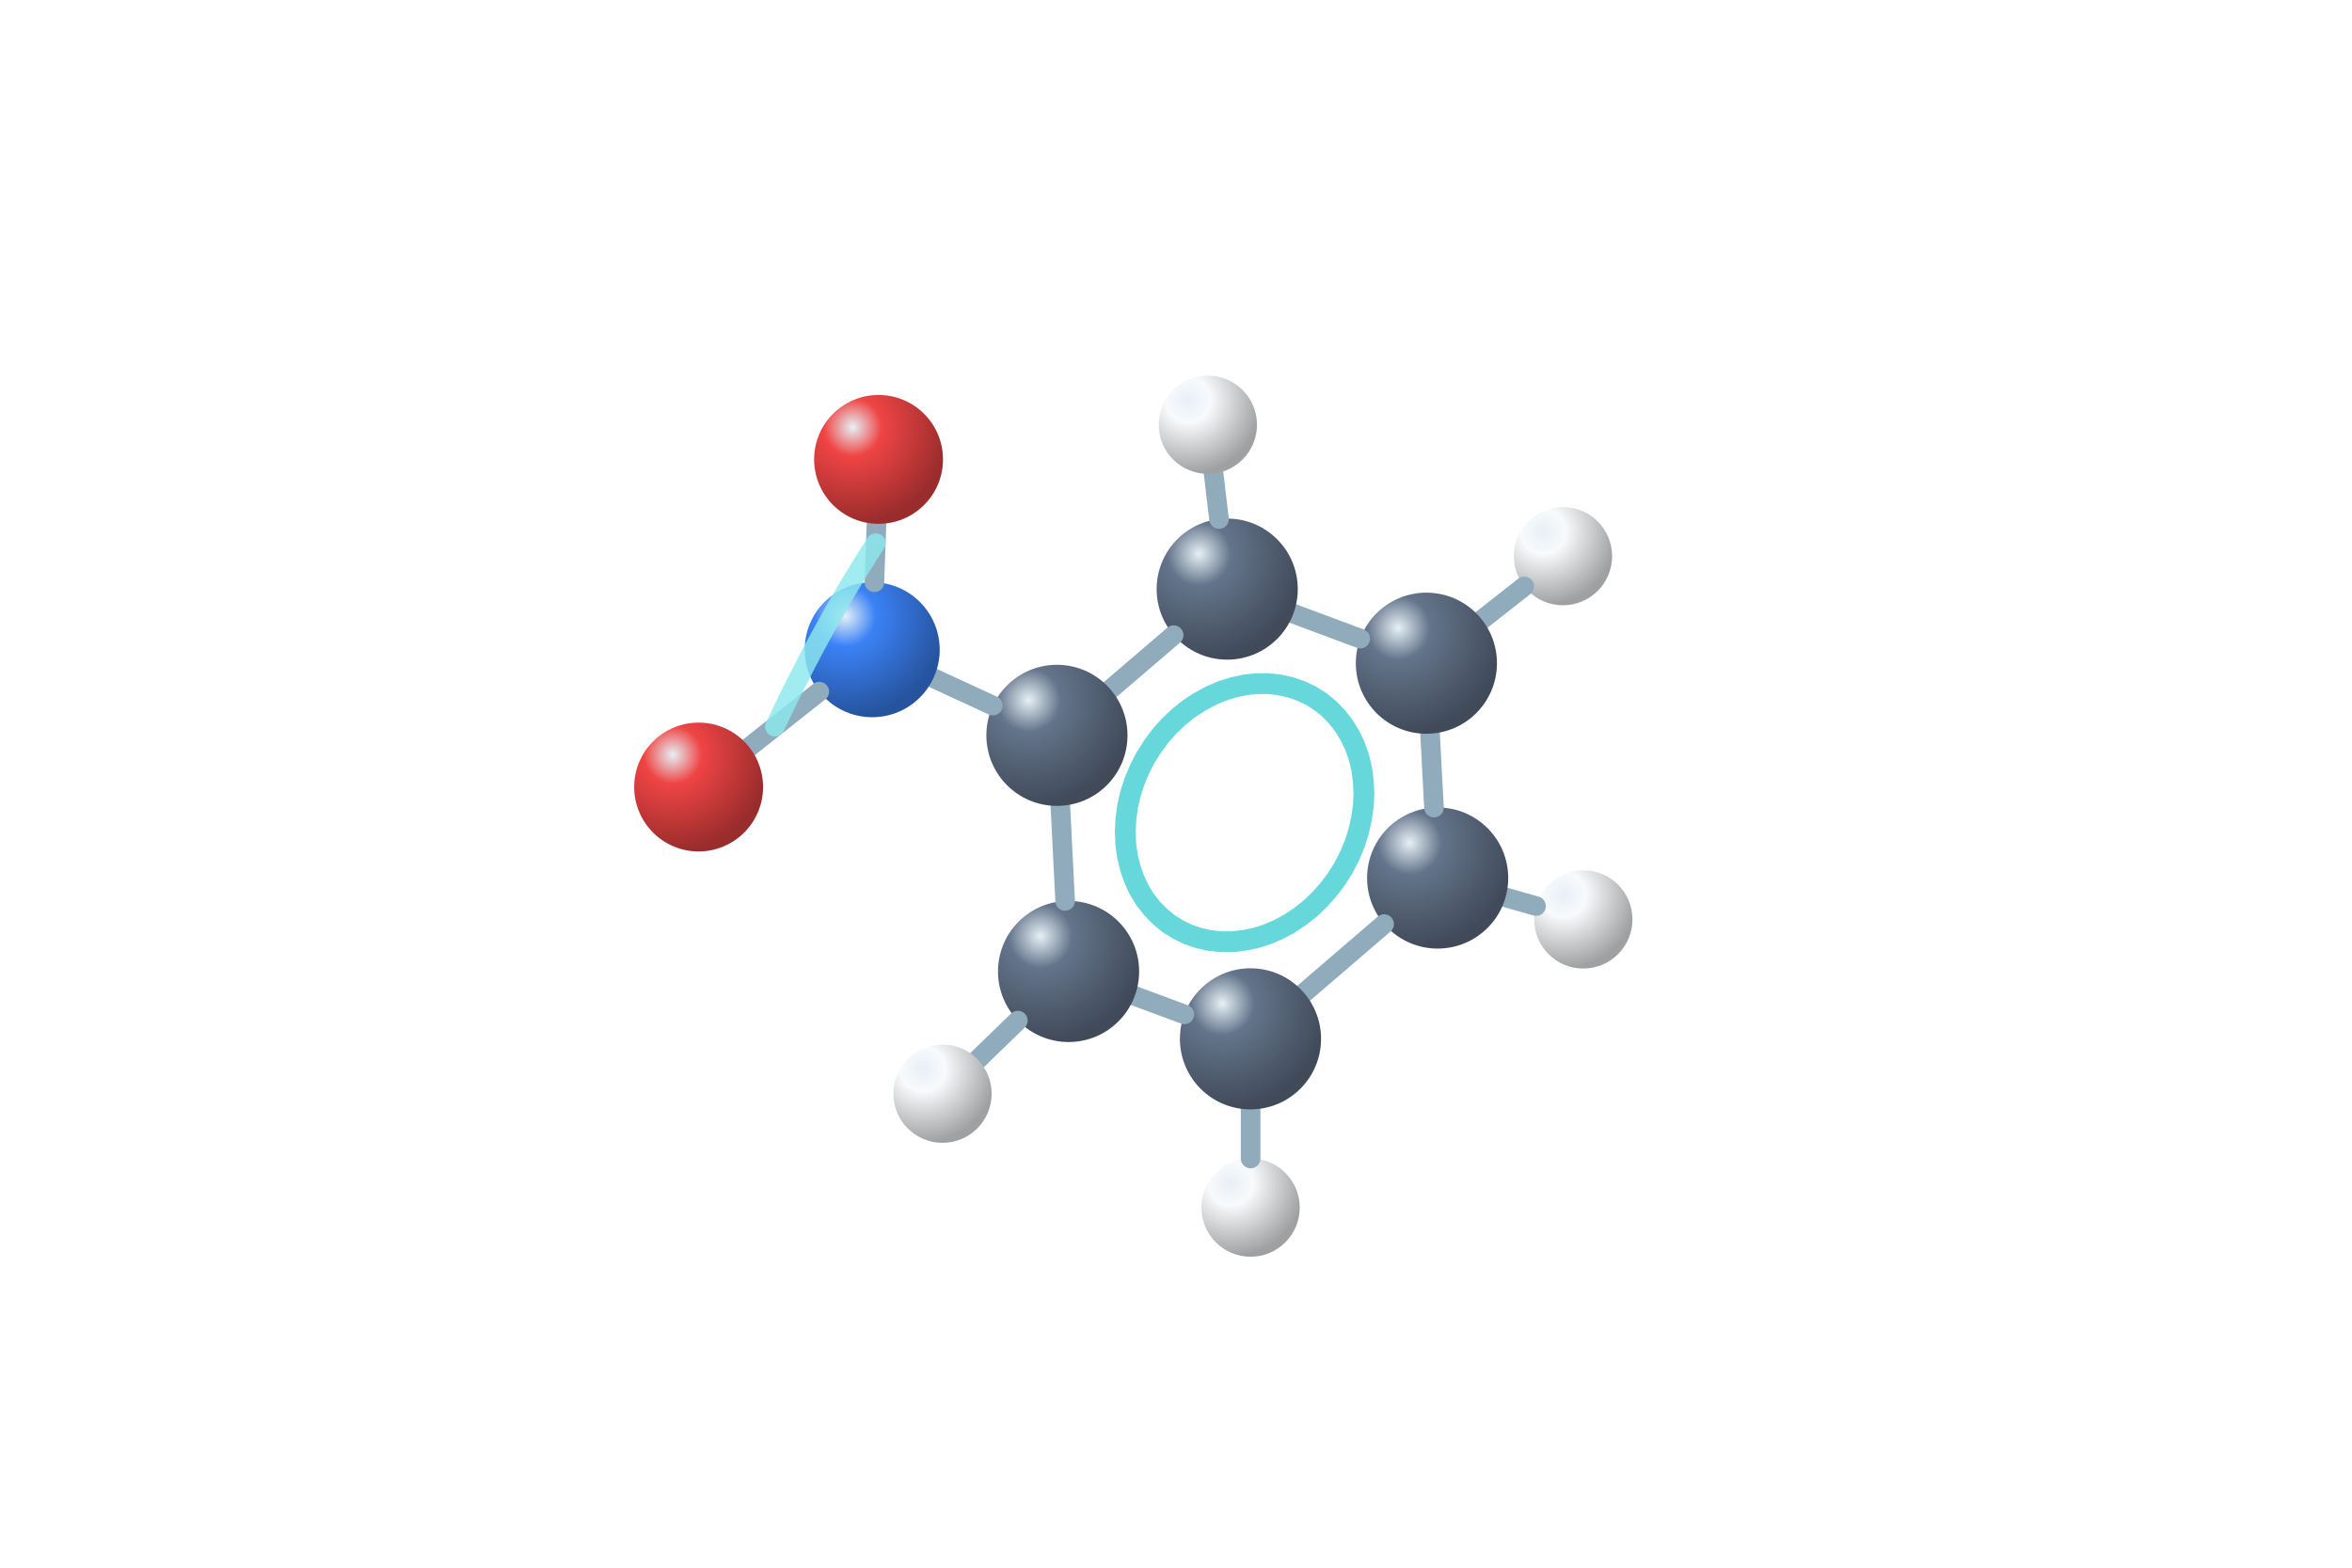
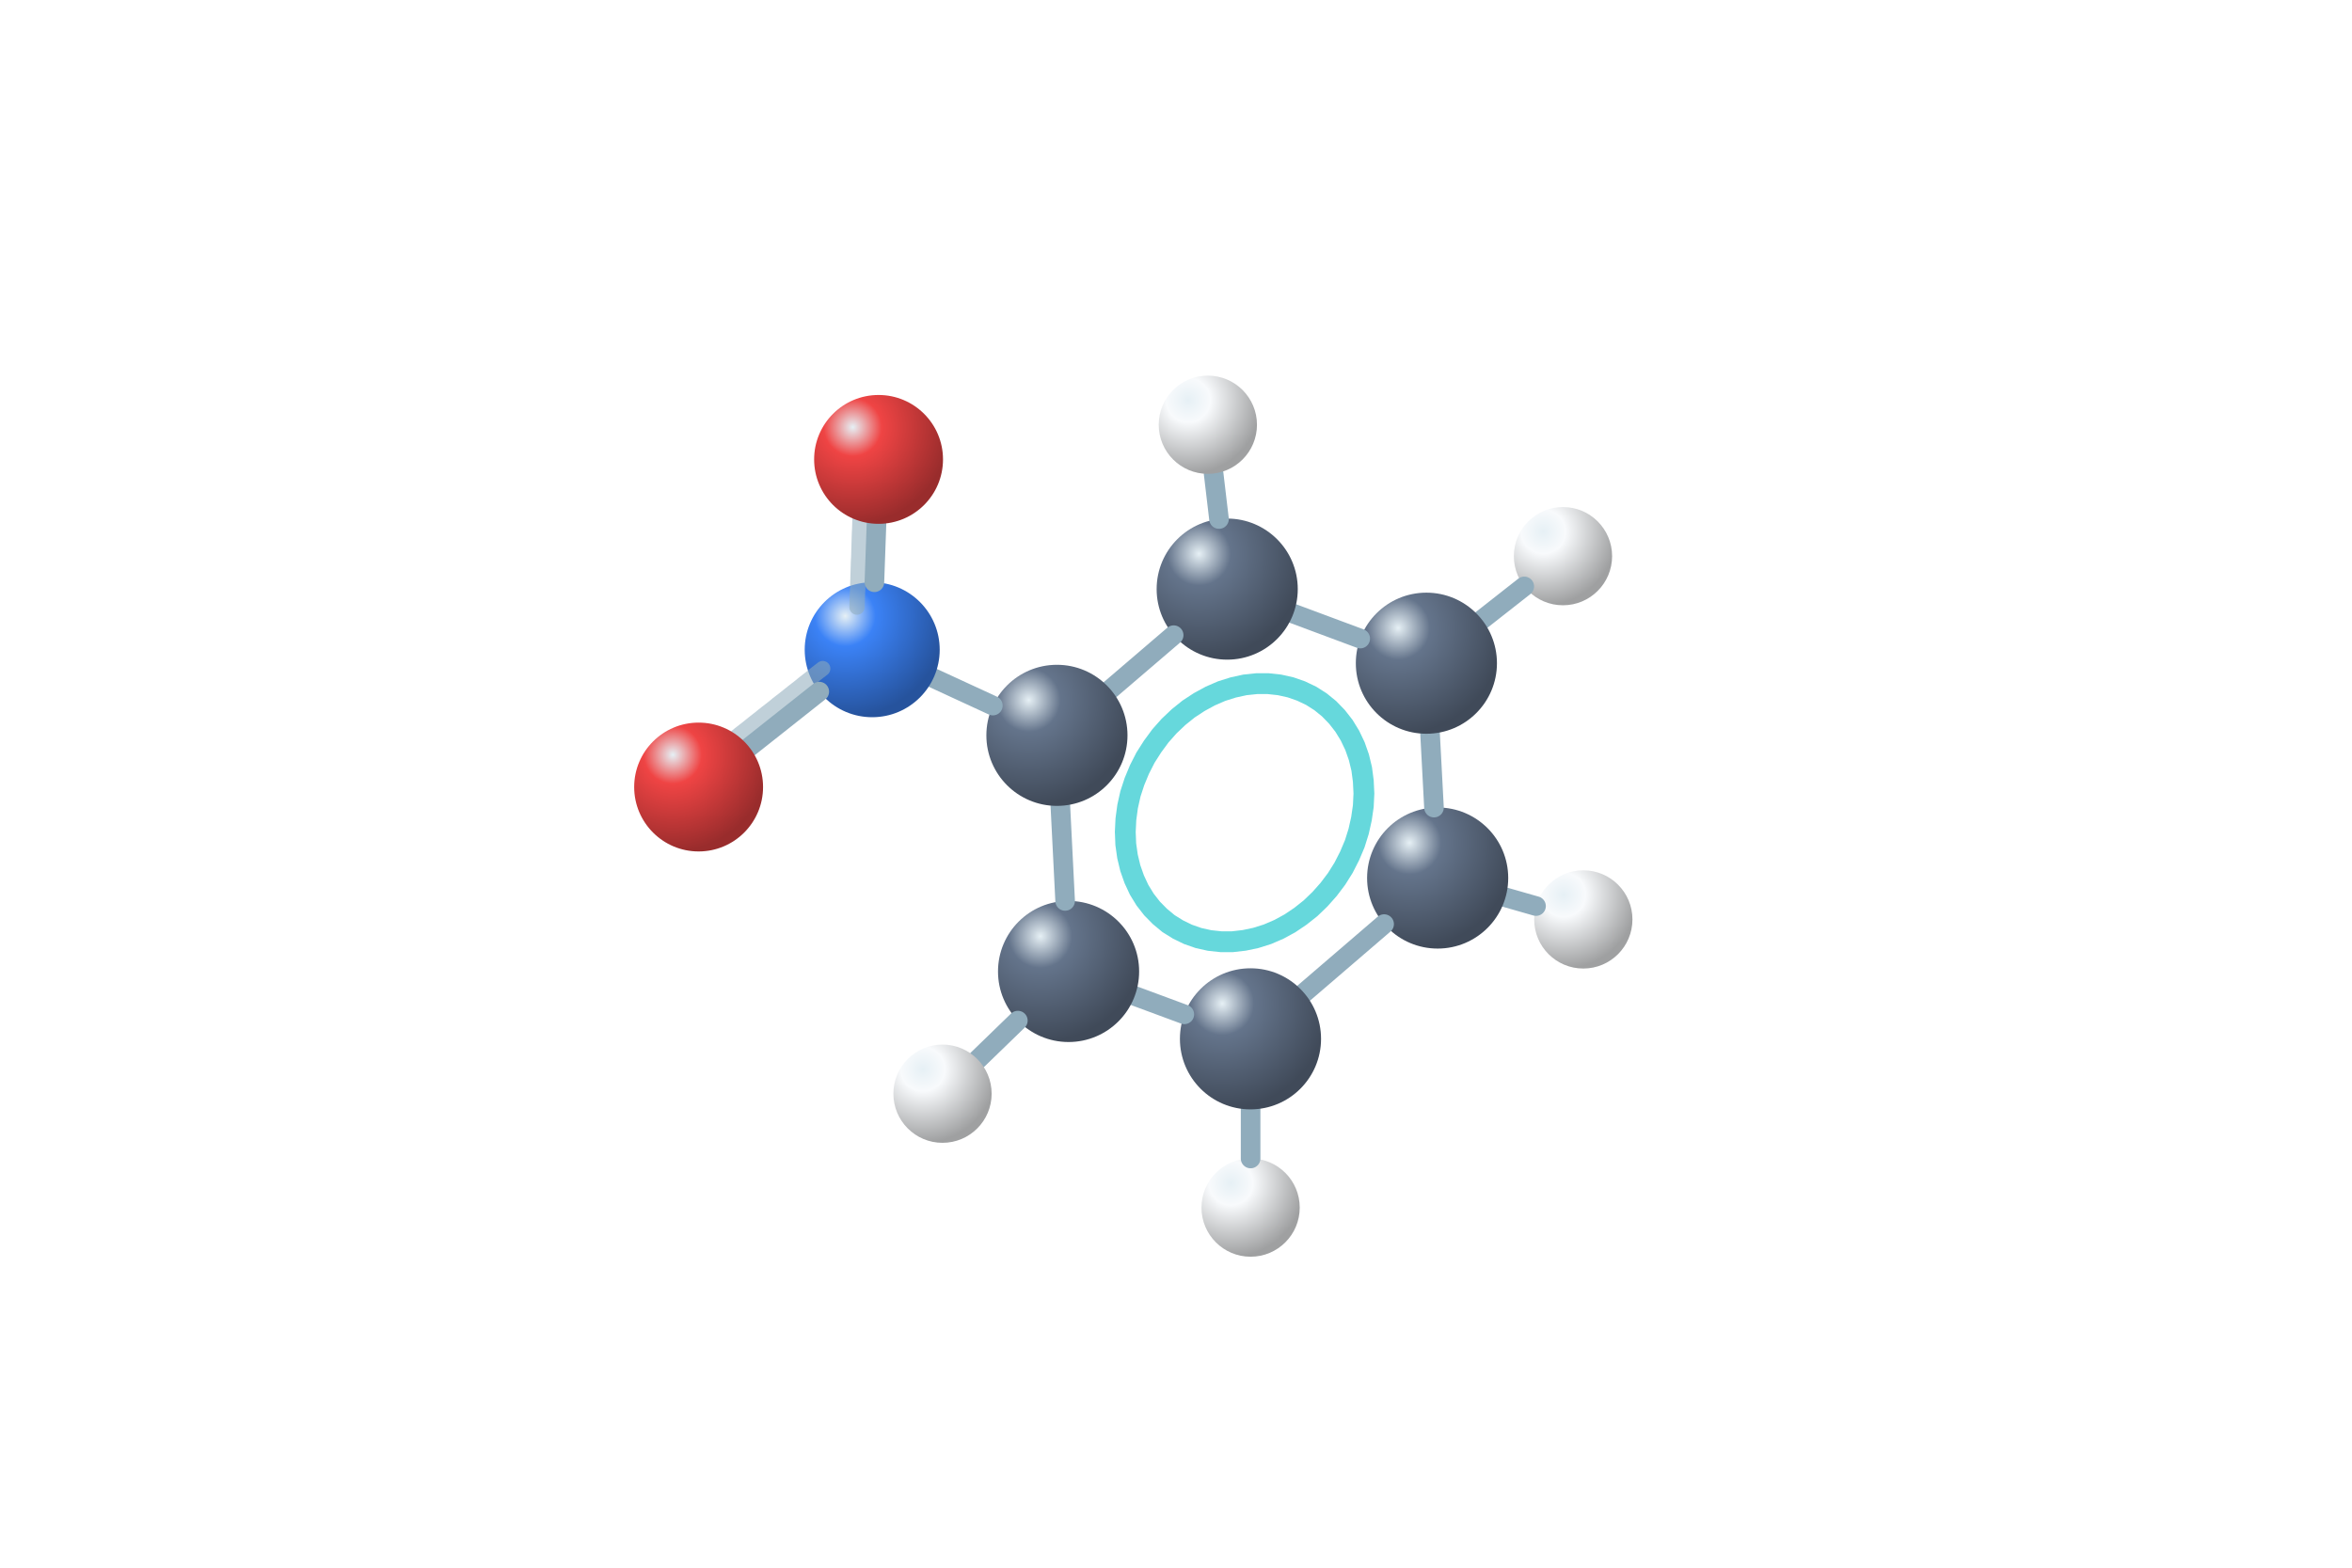
<svg xmlns="http://www.w3.org/2000/svg" viewBox="0 0 192 128">
  <defs>
    <radialGradient id="C" cx="30%" cy="25%" r="75%">
      <stop stop-color="#e6f0f5" />
      <stop offset=".3" stop-color="#64748b" />
      <stop offset="1" stop-color="#404a59" />
    </radialGradient>
    <radialGradient id="N" cx="30%" cy="25%" r="75%">
      <stop stop-color="#e6f0f5" />
      <stop offset=".3" stop-color="#3b82f6" />
      <stop offset="1" stop-color="#26539d" />
    </radialGradient>
    <radialGradient id="O" cx="30%" cy="25%" r="75%">
      <stop stop-color="#e6f0f5" />
      <stop offset=".3" stop-color="#ef4444" />
      <stop offset="1" stop-color="#992c2c" />
    </radialGradient>
    <radialGradient id="H" cx="30%" cy="25%" r="75%">
      <stop stop-color="#e6f0f5" />
      <stop offset=".3" stop-color="#f8fafc" />
      <stop offset="1" stop-color="#9fa0a1" />
    </radialGradient>
  </defs>
  <circle cx="129.25" cy="75.07" r="4.01" fill="url(#H)" />
  <path d="M122.91 73.27L125.39 73.98" stroke="#90acbc" stroke-width="1.6" stroke-linecap="round" />
  <circle cx="102.09" cy="98.6" r="4.01" fill="url(#H)" />
  <circle cx="117.36" cy="71.69" r="5.76" fill="url(#C)" />
  <path d="M102.09 90.59L102.09 94.59" stroke="#90acbc" stroke-width="1.6" stroke-linecap="round" />
  <path d="M112.99 75.45L106.45 81.07" stroke="#90acbc" stroke-width="1.6" stroke-linecap="round" />
  <path d="M116.74 59.9L117.06 65.94" stroke="#90acbc" stroke-width="1.6" stroke-linecap="round" />
  <circle cx="127.59" cy="45.41" r="4.01" fill="url(#H)" />
  <circle cx="102.08" cy="84.82" r="5.76" fill="url(#C)" />
  <path d="M120.98 50.59L124.43 47.88" stroke="#90acbc" stroke-width="1.6" stroke-linecap="round" />
  <circle cx="116.44" cy="54.15" r="5.76" fill="url(#C)" />
  <path d="M96.68 82.82L92.63 81.32" stroke="#90acbc" stroke-width="1.6" stroke-linecap="round" />
  <path data-aromatic-ring="true" d="M93.02 62.82L92.61 63.81L92.28 64.82L92.05 65.85L91.91 66.89L91.86 67.92L91.9 68.93L92.04 69.92L92.27 70.88L92.59 71.79L92.99 72.65L93.48 73.45L94.05 74.18L94.69 74.83L95.39 75.41L96.16 75.89L96.98 76.29L97.84 76.59L98.74 76.79L99.67 76.89L100.61 76.89L101.57 76.78L102.52 76.58L103.47 76.28L104.4 75.88L105.3 75.39L106.16 74.81L106.98 74.16L107.75 73.42L108.46 72.62L109.11 71.76L109.68 70.85L110.17 69.89L110.59 68.9L110.91 67.88L111.14 66.85L111.29 65.82L111.34 64.79L111.29 63.77L111.16 62.78L110.93 61.83L110.61 60.92L110.2 60.06L109.71 59.26L109.14 58.53L108.5 57.87L107.8 57.3L107.03 56.81L106.21 56.42L105.35 56.12L104.45 55.92L103.53 55.82L102.58 55.82L101.63 55.92L100.67 56.13L99.72 56.43L98.8 56.83L97.9 57.32L97.03 57.89L96.21 58.55L95.44 59.28L94.73 60.08L94.09 60.95L93.51 61.86Z" fill="none" stroke="#66d8dc" stroke-width="1.7" />
  <path d="M105.59 50.11L111.04 52.14" stroke="#90acbc" stroke-width="1.6" stroke-linecap="round" />
  <circle cx="87.23" cy="79.32" r="5.76" fill="url(#C)" />
  <path d="M83.09 83.33L79.82 86.5" stroke="#90acbc" stroke-width="1.6" stroke-linecap="round" />
  <circle cx="76.94" cy="89.3" r="4.01" fill="url(#H)" />
  <path d="M86.95 73.56L86.56 65.79" stroke="#90acbc" stroke-width="1.6" stroke-linecap="round" />
  <circle cx="100.18" cy="48.1" r="5.76" fill="url(#C)" />
  <path d="M90.65 56.28L95.81 51.86" stroke="#90acbc" stroke-width="1.6" stroke-linecap="round" />
  <path d="M99.51 42.38L99.07 38.66" stroke="#90acbc" stroke-width="1.6" stroke-linecap="round" />
  <circle cx="86.28" cy="60.04" r="5.76" fill="url(#C)" />
  <circle cx="98.6" cy="34.68" r="4.01" fill="url(#H)" />
  <path d="M81.05 57.61L76.2 55.37" stroke="#90acbc" stroke-width="1.6" stroke-linecap="round" />
  <circle cx="71.2" cy="53.05" r="5.51" fill="url(#N)" />
  <path d="M66.88 56.47L61.16 61" stroke="#90acbc" stroke-width="1.6" stroke-linecap="round" />
  <path d="M71.38 47.54L71.55 42.77" stroke="#90acbc" stroke-width="1.6" stroke-linecap="round" />
-   <path data-resonance-three-center="true" d="M71.49 44.35L71.25 44.73L71 45.11L70.76 45.5L70.52 45.88L70.28 46.27L70.04 46.66L69.8 47.06L69.56 47.45L69.32 47.85L69.08 48.25L68.85 48.65L68.61 49.05L68.38 49.46L68.15 49.87L67.92 50.27L67.69 50.69L67.46 51.1L67.23 51.51L67 51.93L66.77 52.35L66.54 52.77L66.32 53.19L66.1 53.62L65.87 54.05L65.65 54.48L65.43 54.91L65.21 55.34L64.99 55.78L64.77 56.21L64.55 56.65L64.33 57.09L64.12 57.54L63.9 57.98L63.69 58.43L63.48 58.88L63.26 59.33" fill="none" stroke="#8ce7ee" stroke-opacity=".82" stroke-width="1.6" stroke-linecap="round" />
+   <path data-resonance-distributed-bond="true" data-resonance-branch="1" d="M67.16 54.59L66.85 54.83L66.54 55.07L66.24 55.32L65.93 55.56L65.62 55.8L65.32 56.05L65.01 56.29L64.7 56.53L64.4 56.77L64.09 57.02L63.78 57.26L63.47 57.5L63.17 57.75L62.86 57.99L62.55 58.23L62.25 58.47L61.94 58.72L61.63 58.96L61.33 59.2L61.02 59.45L60.71 59.69L60.4 59.93L60.1 60.18L59.79 60.42" fill="none" stroke="#90acbc" stroke-opacity=".56" stroke-width="1.25" stroke-linecap="round" />
+   <path data-resonance-distributed-bond="true" data-resonance-branch="0" d="M69.96 49.57L69.97 49.23L69.98 48.9L69.99 48.56L70.01 48.22L70.02 47.89L70.03 47.55L70.04 47.21L70.05 46.88L70.06 46.54L70.07 46.2L70.08 45.87L70.1 45.53L70.11 45.19L70.12 44.86L70.13 44.52L70.14 44.18L70.15 43.85L70.16 43.51L70.18 43.17L70.19 42.84L70.2 42.5L70.21 42.16L70.22 41.83L70.23 41.49" fill="none" stroke="#90acbc" stroke-opacity=".56" stroke-width="1.25" stroke-linecap="round" />
  <circle cx="57.03" cy="64.26" r="5.26" fill="url(#O)" />
  <circle cx="71.72" cy="37.51" r="5.26" fill="url(#O)" />
</svg>
